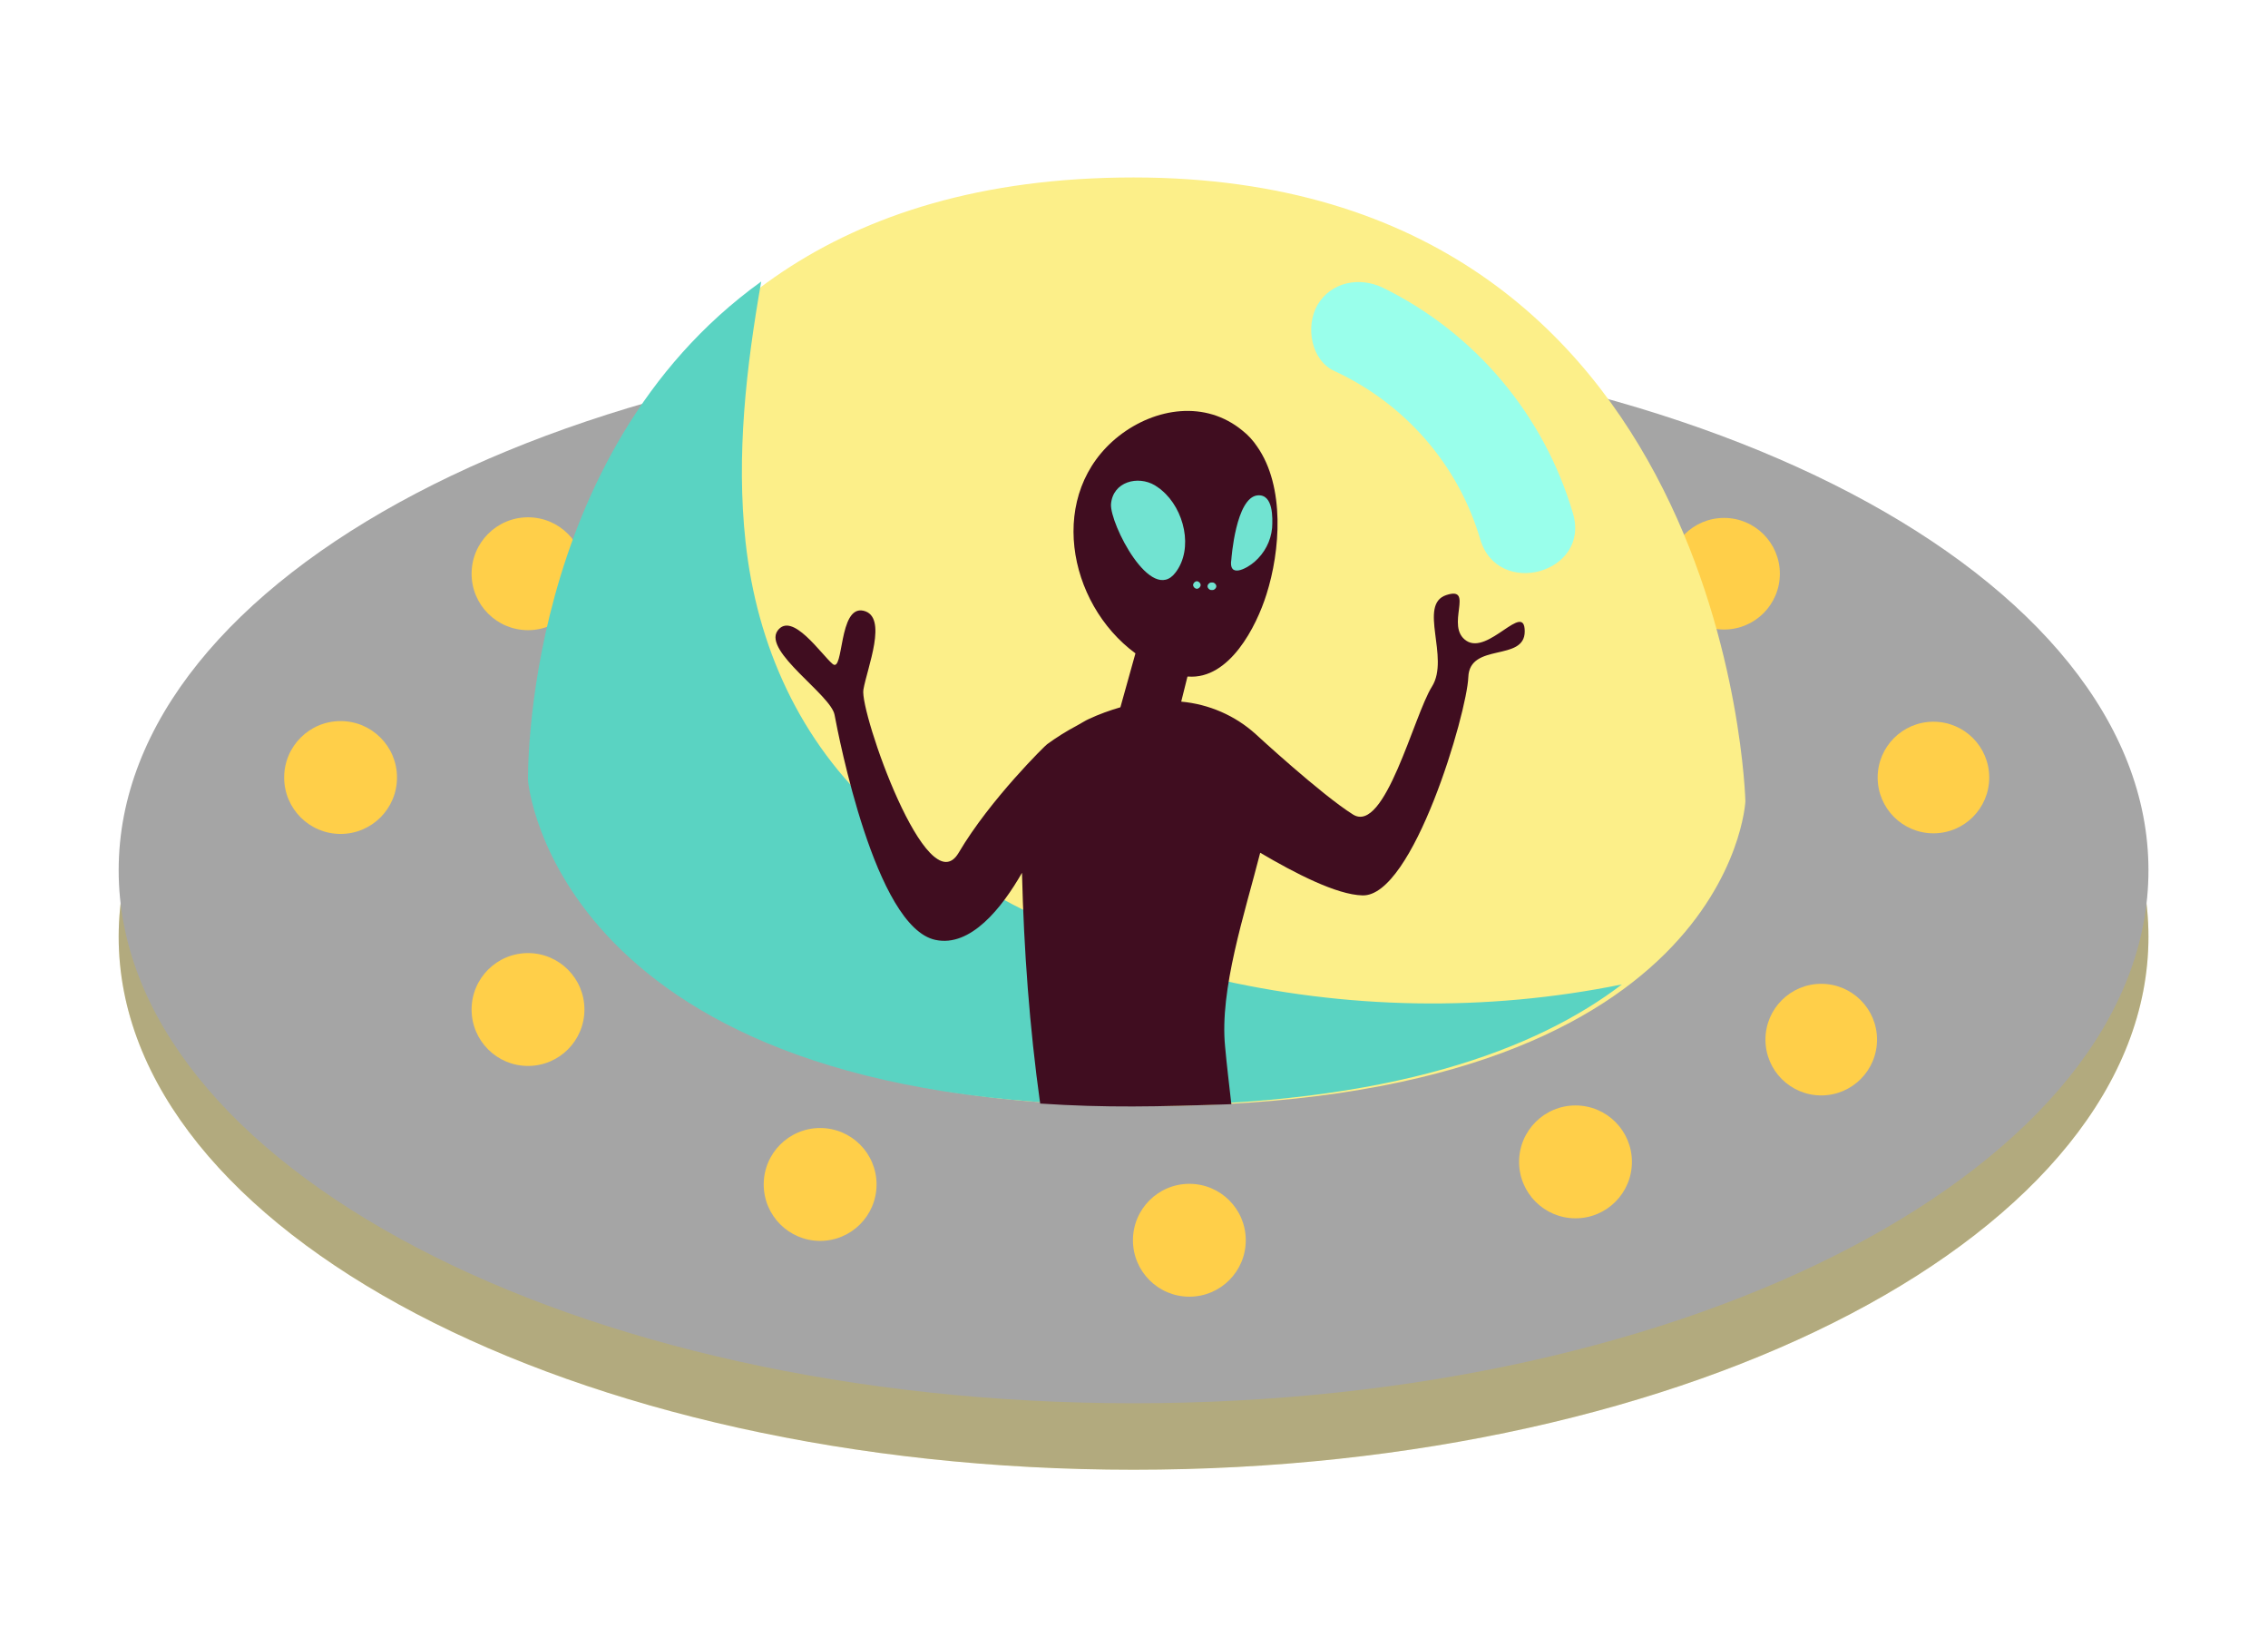
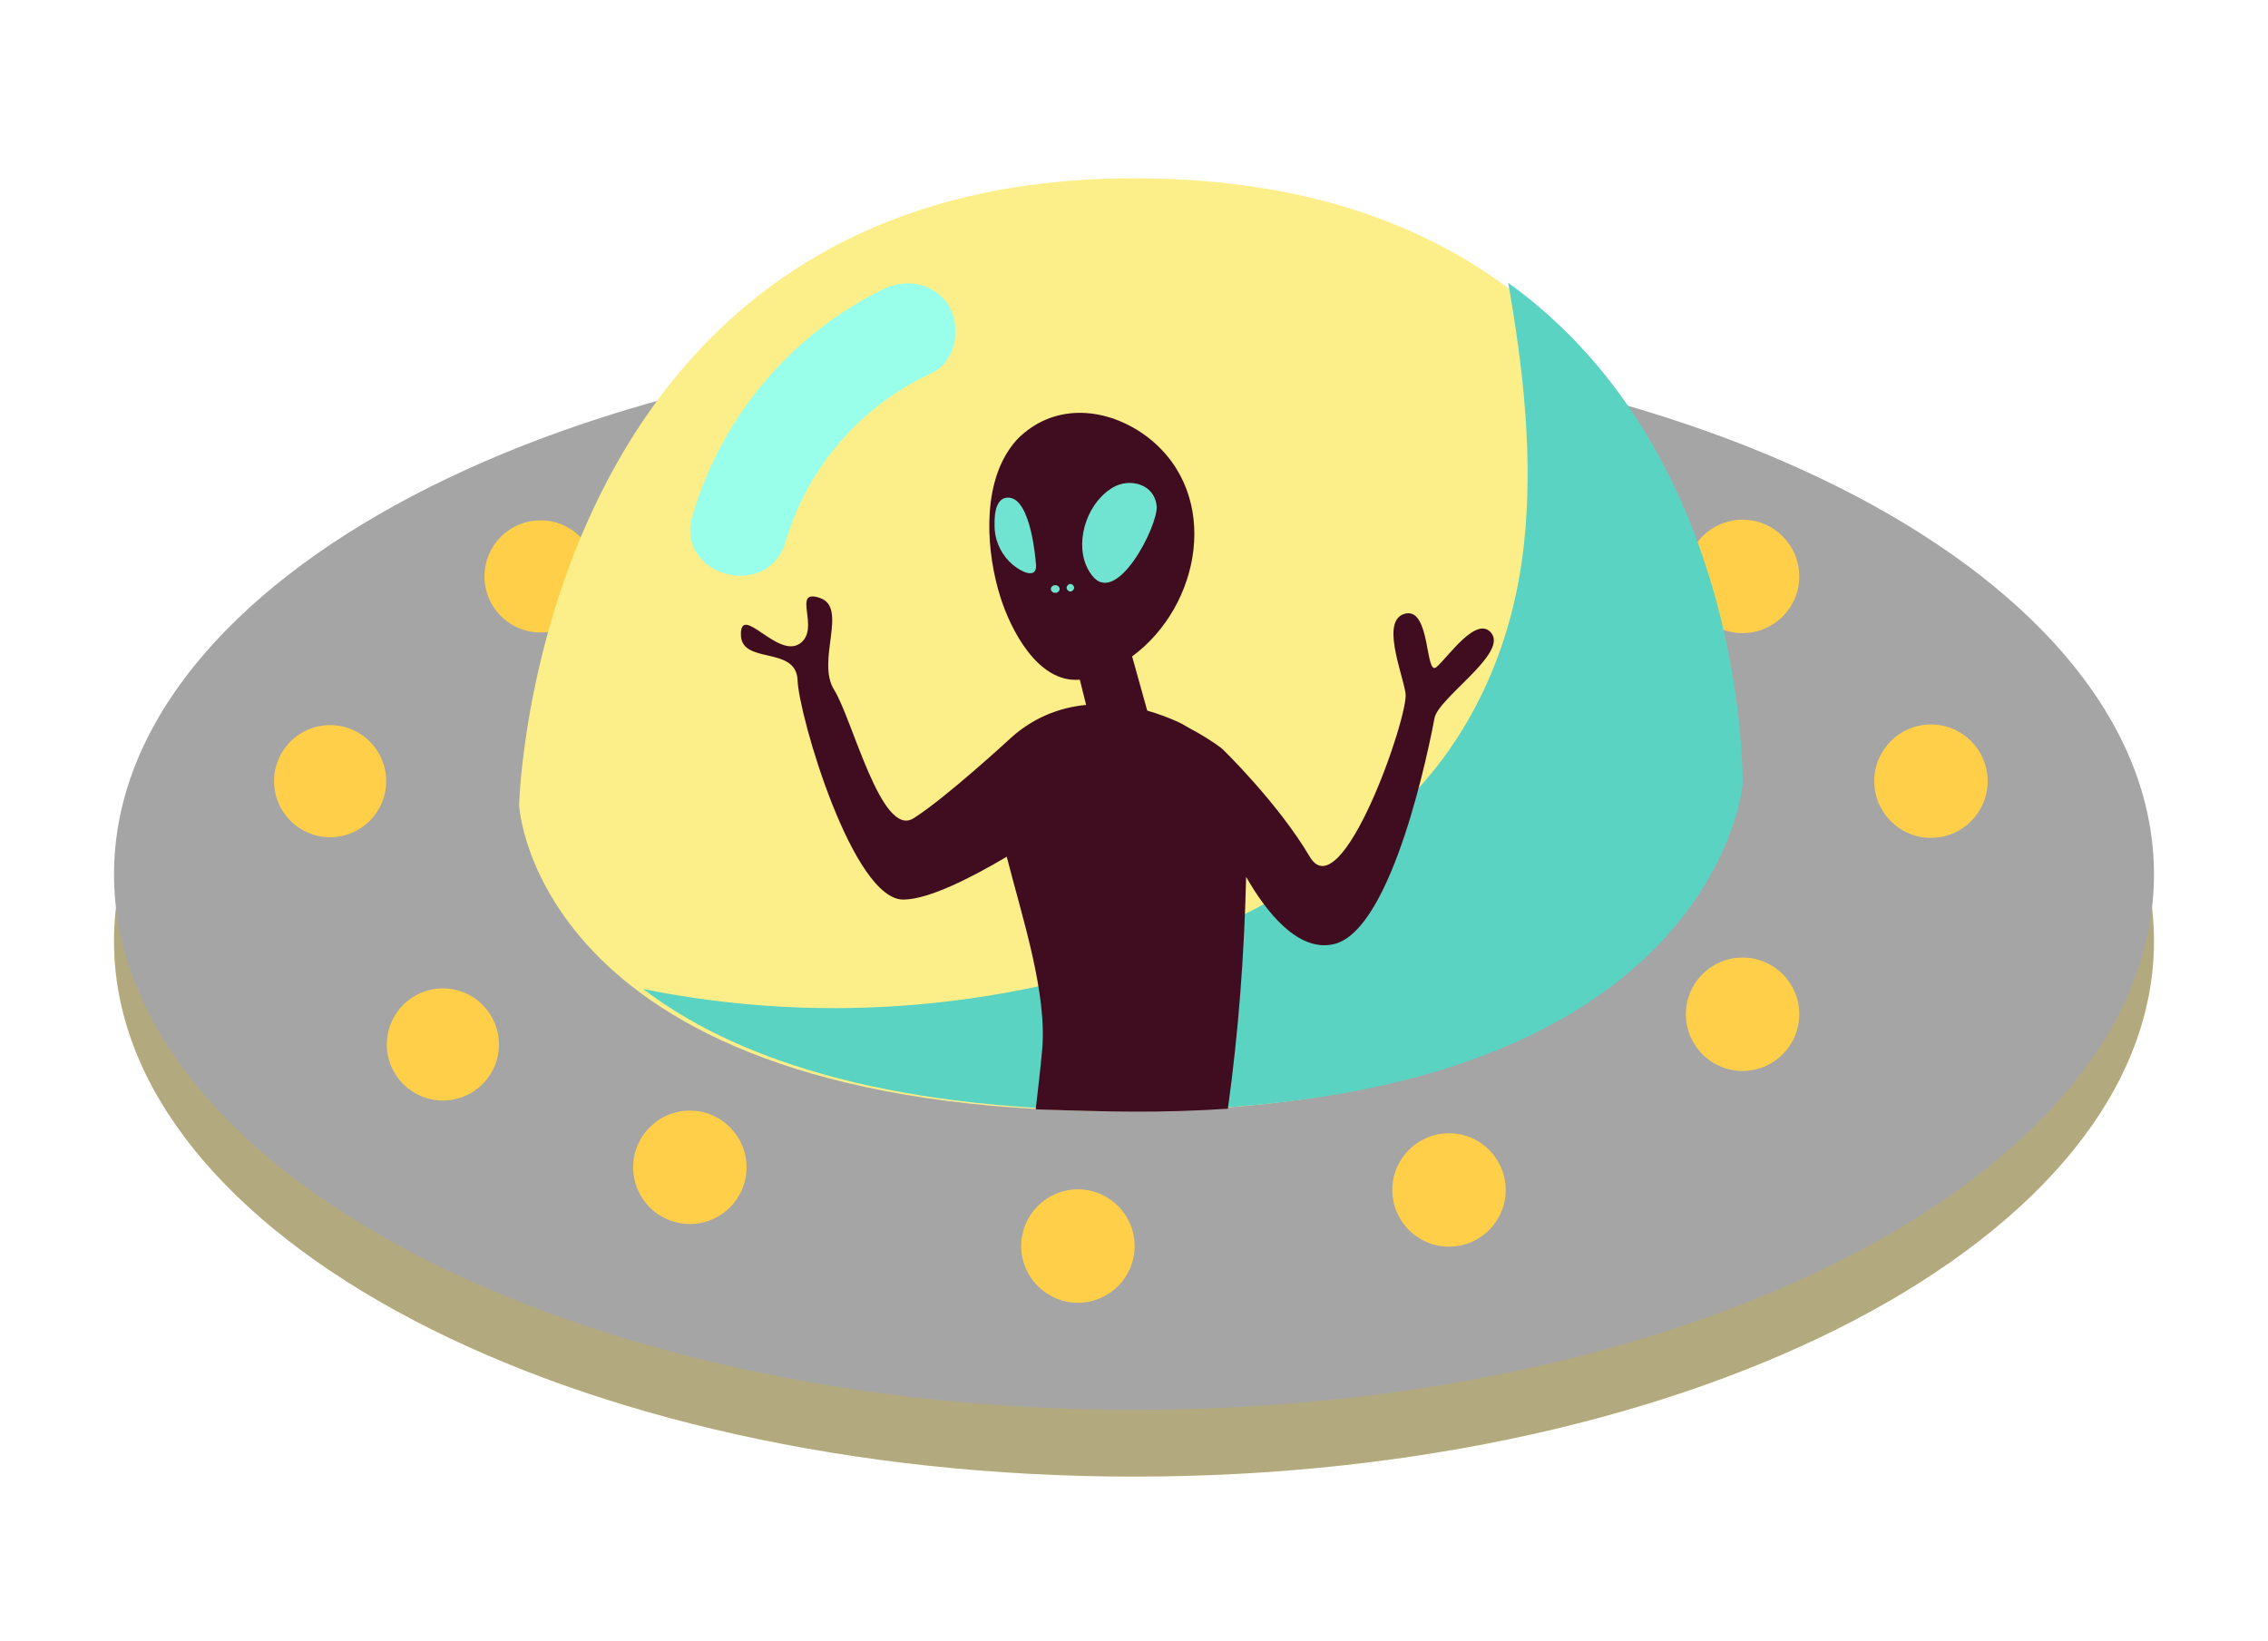
- <svg xmlns="http://www.w3.org/2000/svg" width="201" height="145" viewBox="0 0 201 145" fill="none">
-   <path d="M100.462 130.222C50.787 130.222 10.517 109.08 10.517 83C10.517 56.919 50.787 35.777 100.462 35.777C150.137 35.777 190.406 56.919 190.406 83C190.406 109.08 150.137 130.222 100.462 130.222Z" fill="#FCEF89" />
-   <path opacity="0.38" d="M100.462 130.222C50.787 130.222 10.517 109.08 10.517 83C10.517 56.919 50.787 35.777 100.462 35.777C150.137 35.777 190.406 56.919 190.406 83C190.406 109.08 150.137 130.222 100.462 130.222Z" fill="#3A3A6C" />
-   <path d="M100.462 124.333C50.787 124.333 10.517 103.191 10.517 77.111C10.517 51.031 50.787 29.889 100.462 29.889C150.137 29.889 190.406 51.031 190.406 77.111C190.406 103.191 150.137 124.333 100.462 124.333Z" fill="#A5A5A5" />
-   <path d="M171.35 73.834C168.62 73.834 166.406 71.621 166.406 68.89C166.406 66.159 168.62 63.945 171.35 63.945C174.081 63.945 176.295 66.159 176.295 68.89C176.295 71.621 174.081 73.834 171.35 73.834Z" fill="#FFCF49" />
-   <path d="M30.184 73.889C27.422 73.889 25.184 71.65 25.184 68.889C25.184 66.127 27.422 63.889 30.184 63.889C32.945 63.889 35.184 66.127 35.184 68.889C35.184 71.65 32.945 73.889 30.184 73.889Z" fill="#FFCF49" />
-   <path d="M161.406 97.057C158.675 97.057 156.462 94.843 156.462 92.112C156.462 89.382 158.675 87.168 161.406 87.168C164.137 87.168 166.35 89.382 166.35 92.112C166.35 94.843 164.137 97.057 161.406 97.057Z" fill="#FFCF49" />
-   <path d="M139.628 107.945C136.867 107.945 134.628 105.707 134.628 102.945C134.628 100.184 136.867 97.945 139.628 97.945C142.39 97.945 144.628 100.184 144.628 102.945C144.628 105.707 142.39 107.945 139.628 107.945Z" fill="#FFCF49" />
-   <path d="M105.406 114.889C102.645 114.889 100.406 112.65 100.406 109.889C100.406 107.127 102.645 104.889 105.406 104.889C108.167 104.889 110.406 107.127 110.406 109.889C110.406 112.65 108.167 114.889 105.406 114.889Z" fill="#FFCF49" />
-   <path d="M72.684 109.945C69.922 109.945 67.684 107.707 67.684 104.945C67.684 102.184 69.922 99.945 72.684 99.945C75.445 99.945 77.684 102.184 77.684 104.945C77.684 107.707 75.445 109.945 72.684 109.945Z" fill="#FFCF49" />
-   <path d="M46.795 94.445C44.033 94.445 41.795 92.207 41.795 89.445C41.795 86.684 44.033 84.445 46.795 84.445C49.556 84.445 51.795 86.684 51.795 89.445C51.795 92.207 49.556 94.445 46.795 94.445Z" fill="#FFCF49" />
-   <path d="M46.795 55.834C44.033 55.834 41.795 53.595 41.795 50.834C41.795 48.073 44.033 45.834 46.795 45.834C49.556 45.834 51.795 48.073 51.795 50.834C51.795 53.595 49.556 55.834 46.795 55.834Z" fill="#FFCF49" />
-   <path d="M152.795 55.778C150.064 55.778 147.85 53.564 147.85 50.833C147.85 48.102 150.064 45.889 152.795 45.889C155.526 45.889 157.739 48.102 157.739 50.833C157.739 53.564 155.526 55.778 152.795 55.778Z" fill="#FFCF49" />
-   <path d="M154.684 71C154.684 71 153.35 15.723 100.462 15.723C46.35 15.723 47.406 69.223 47.406 69.223C47.406 69.223 49.739 98 101.573 98C153.406 98 154.684 71 154.684 71Z" fill="#FCEF89" />
-   <path d="M67.462 24.945C66.128 32.556 65.239 40.334 66.073 48.001C67.073 57.223 70.906 65.723 77.85 72.001C85.906 79.279 96.739 84.056 107.239 86.612C119.239 89.445 131.684 89.668 143.739 87.223C136.239 92.945 123.295 97.945 100.962 97.945C49.128 97.945 46.795 69.168 46.795 69.168C46.795 69.168 46.239 40.223 67.462 24.945Z" fill="#5AD3C2" />
-   <path d="M116.739 27.056C117.962 24.945 120.517 24.501 122.573 25.501C130.739 29.501 136.85 36.778 139.406 45.501C140.962 50.778 132.739 53.056 131.184 47.778C129.239 41.167 124.517 35.778 118.295 32.889C116.184 31.945 115.684 28.945 116.739 27.056Z" fill="#99FFEB" />
-   <path d="M68.906 55.889C70.184 54.111 72.795 58 73.795 58.833C74.795 59.666 74.295 53.611 76.517 54.111C78.739 54.611 76.85 59.166 76.517 61.111C76.184 63.055 82.184 80.277 84.962 75.555C87.739 70.833 92.739 65.944 92.795 65.944C93.628 65.333 94.517 64.777 95.462 64.277L95.85 64.055L96.239 63.833L96.462 63.722C97.406 63.277 98.35 62.944 99.295 62.666L100.628 57.889C94.573 53.444 92.739 43.666 99.184 38.611C102.406 36.111 106.85 35.444 110.128 38.166C110.628 38.555 111.073 39.055 111.406 39.555C113.906 43.111 113.462 48.833 112.239 52.666C111.35 55.5 108.962 60.222 105.295 59.944H105.239L104.684 62.166C107.128 62.389 109.462 63.389 111.295 65.055C111.295 65.055 117.073 70.388 119.906 72.166C122.739 73.944 125.295 63.389 126.906 60.833C128.517 58.277 125.628 53.555 128.184 52.722C130.739 51.889 128.017 55.5 129.962 56.777C131.906 58.055 135.128 53.222 135.128 55.944C135.128 58.666 130.239 56.889 130.128 60C130.017 63.111 125.239 79.5 120.739 79.333C118.462 79.277 114.795 77.388 111.684 75.555C110.295 81 108.073 87.666 108.573 92.722C108.739 94.555 108.906 95.833 109.128 97.833C102.573 98.055 98.073 98.166 92.184 97.777C91.239 91 90.739 84.166 90.573 77.333C88.795 80.444 86.017 83.944 82.906 83.277C77.573 82.166 74.295 65.111 73.962 63.333C73.628 61.555 67.628 57.722 68.906 55.889Z" fill="#400D20" />
-   <path d="M102.962 43.444C104.962 45.111 105.795 48.611 104.184 50.722C102.017 53.611 98.35 46.389 98.462 44.667C98.628 42.667 100.85 42.111 102.35 43C102.573 43.167 102.795 43.278 102.962 43.444Z" fill="#71E3D1" />
-   <path d="M109.129 49.556C109.129 49.556 109.517 44.056 111.462 43.889C112.851 43.778 112.795 45.889 112.74 46.778C112.629 47.944 112.073 49 111.184 49.778C110.406 50.444 108.851 51.222 109.129 49.556Z" fill="#71E3D1" />
-   <path d="M107.35 51.611H107.462C107.628 51.611 107.795 51.778 107.795 51.945C107.795 52.111 107.628 52.278 107.462 52.278H107.35C107.184 52.278 107.017 52.111 107.017 51.945C107.017 51.778 107.184 51.611 107.35 51.611Z" fill="#71E3D1" />
-   <path d="M106.073 51.5C106.239 51.5 106.406 51.667 106.406 51.833C106.406 52 106.239 52.167 106.073 52.167C105.906 52.167 105.739 52 105.739 51.833C105.739 51.667 105.906 51.5 106.073 51.5Z" fill="#71E3D1" />
+ <svg xmlns="http://www.w3.org/2000/svg" width="300" height="217" viewBox="0 0 300 217" fill="none">
+   <path d="M150 195.333C224.512 195.333 284.917 163.62 284.917 124.499C284.917 85.379 224.512 53.666 150 53.666C75.488 53.666 15.083 85.379 15.083 124.499C15.083 163.62 75.488 195.333 150 195.333Z" fill="#FCEF89" />
+   <path opacity="0.38" d="M150 195.333C224.512 195.333 284.917 163.62 284.917 124.499C284.917 85.379 224.512 53.666 150 53.666C75.488 53.666 15.083 85.379 15.083 124.499C15.083 163.62 75.488 195.333 150 195.333Z" fill="#3A3A6C" />
+   <path d="M150 186.499C224.512 186.499 284.917 154.786 284.917 115.665C284.917 76.545 224.512 44.832 150 44.832C75.488 44.832 15.083 76.545 15.083 115.665C15.083 154.786 75.488 186.499 150 186.499Z" fill="#A5A5A5" />
+   <path d="M43.667 110.753C47.763 110.753 51.083 107.433 51.083 103.337C51.083 99.24 47.763 95.92 43.667 95.92C39.571 95.92 36.25 99.24 36.25 103.337C36.25 107.433 39.571 110.753 43.667 110.753Z" fill="#FFCF49" />
+   <path d="M255.417 110.836C259.559 110.836 262.917 107.478 262.917 103.336C262.917 99.194 259.559 95.836 255.417 95.836C251.275 95.836 247.917 99.194 247.917 103.336C247.917 107.478 251.275 110.836 255.417 110.836Z" fill="#FFCF49" />
+   <path d="M58.583 145.583C62.679 145.583 66 142.263 66 138.167C66 134.071 62.679 130.75 58.583 130.75C54.487 130.75 51.167 134.071 51.167 138.167C51.167 142.263 54.487 145.583 58.583 145.583Z" fill="#FFCF49" />
+   <path d="M91.25 161.918C95.392 161.918 98.75 158.56 98.75 154.418C98.75 150.276 95.392 146.918 91.25 146.918C87.108 146.918 83.75 150.276 83.75 154.418C83.75 158.56 87.108 161.918 91.25 161.918Z" fill="#FFCF49" />
+   <path d="M142.583 172.334C146.725 172.334 150.083 168.976 150.083 164.834C150.083 160.692 146.725 157.334 142.583 157.334C138.441 157.334 135.083 160.692 135.083 164.834C135.083 168.976 138.441 172.334 142.583 172.334Z" fill="#FFCF49" />
+   <path d="M191.667 164.914C195.809 164.914 199.167 161.556 199.167 157.414C199.167 153.272 195.809 149.914 191.667 149.914C187.525 149.914 184.167 153.272 184.167 157.414C184.167 161.556 187.525 164.914 191.667 164.914Z" fill="#FFCF49" />
+   <path d="M230.5 141.668C234.642 141.668 238 138.31 238 134.168C238 130.026 234.642 126.668 230.5 126.668C226.358 126.668 223 130.026 223 134.168C223 138.31 226.358 141.668 230.5 141.668Z" fill="#FFCF49" />
+   <path d="M230.5 83.75C234.642 83.75 238 80.392 238 76.25C238 72.108 234.642 68.75 230.5 68.75C226.358 68.75 223 72.108 223 76.25C223 80.392 226.358 83.75 230.5 83.75Z" fill="#FFCF49" />
+   <path d="M71.5 83.667C75.596 83.667 78.917 80.347 78.917 76.251C78.917 72.154 75.596 68.834 71.5 68.834C67.404 68.834 64.083 72.154 64.083 76.251C64.083 80.347 67.404 83.667 71.5 83.667Z" fill="#FFCF49" />
+   <path d="M68.667 106.501C68.667 106.501 70.667 23.584 150 23.584C231.167 23.584 229.583 103.834 229.583 103.834C229.583 103.834 226.083 147.001 148.333 147.001C70.583 147.001 68.667 106.501 68.667 106.501Z" fill="#FCEF89" />
+   <path d="M199.5 37.414C201.5 48.831 202.833 60.497 201.583 71.997C200.083 85.831 194.333 98.581 183.917 107.997C171.833 118.914 155.583 126.081 139.833 129.914C121.833 134.164 103.167 134.497 85.083 130.831C96.333 139.414 115.75 146.914 149.25 146.914C227 146.914 230.5 103.747 230.5 103.747C230.5 103.747 231.333 60.331 199.5 37.414Z" fill="#5AD3C2" />
+   <path d="M125.583 40.583C123.75 37.417 119.917 36.75 116.833 38.25C104.583 44.25 95.417 55.167 91.583 68.25C89.25 76.167 101.583 79.583 103.917 71.667C106.833 61.75 113.917 53.667 123.25 49.333C126.417 47.917 127.167 43.417 125.583 40.583Z" fill="#99FFEB" />
+   <path d="M197.333 83.834C195.417 81.167 191.5 87 190 88.25C188.5 89.5 189.25 80.417 185.917 81.167C182.583 81.917 185.417 88.75 185.917 91.667C186.417 94.584 177.417 120.417 173.25 113.334C169.083 106.25 161.583 98.917 161.5 98.917C160.25 98 158.917 97.167 157.5 96.417L156.917 96.084L156.333 95.75L156 95.584C154.583 94.917 153.167 94.417 151.75 94L149.75 86.834C158.833 80.167 161.583 65.5 151.917 57.917C147.083 54.167 140.417 53.167 135.5 57.25C134.75 57.834 134.083 58.584 133.583 59.334C129.833 64.667 130.5 73.25 132.333 79C133.667 83.25 137.25 90.334 142.75 89.917H142.833L143.667 93.25C140 93.584 136.5 95.084 133.75 97.584C133.75 97.584 125.083 105.584 120.833 108.25C116.583 110.917 112.75 95.084 110.333 91.25C107.917 87.417 112.25 80.334 108.417 79.084C104.583 77.834 108.667 83.25 105.75 85.167C102.833 87.084 98 79.834 98 83.917C98 88 105.333 85.334 105.5 90C105.667 94.667 112.833 119.25 119.583 119C123 118.917 128.5 116.084 133.167 113.334C135.25 121.5 138.583 131.5 137.833 139.084C137.583 141.834 137.333 143.75 137 146.75C146.833 147.084 153.583 147.25 162.417 146.667C163.833 136.5 164.583 126.25 164.833 116C167.5 120.667 171.667 125.917 176.333 124.917C184.333 123.25 189.25 97.667 189.75 95C190.25 92.334 199.25 86.584 197.333 83.834Z" fill="#400D20" />
+   <path d="M146.25 65.169C143.25 67.669 142 72.919 144.417 76.085C147.667 80.419 153.167 69.585 153 67.002C152.75 64.002 149.417 63.169 147.167 64.502C146.833 64.752 146.5 64.919 146.25 65.169Z" fill="#71E3D1" />
+   <path d="M137 74.335C137 74.335 136.417 66.085 133.5 65.835C131.417 65.668 131.5 68.835 131.583 70.168C131.75 71.918 132.583 73.501 133.917 74.668C135.083 75.668 137.417 76.835 137 74.335Z" fill="#71E3D1" />
+   <path d="M139.667 77.418H139.5C139.25 77.418 139 77.668 139 77.918C139 78.168 139.25 78.418 139.5 78.418H139.667C139.917 78.418 140.167 78.168 140.167 77.918C140.167 77.668 139.917 77.418 139.667 77.418Z" fill="#71E3D1" />
+   <path d="M141.583 77.248C141.333 77.248 141.083 77.498 141.083 77.748C141.083 77.998 141.333 78.248 141.583 78.248C141.833 78.248 142.083 77.998 142.083 77.748C142.083 77.498 141.833 77.248 141.583 77.248Z" fill="#71E3D1" />
</svg>
